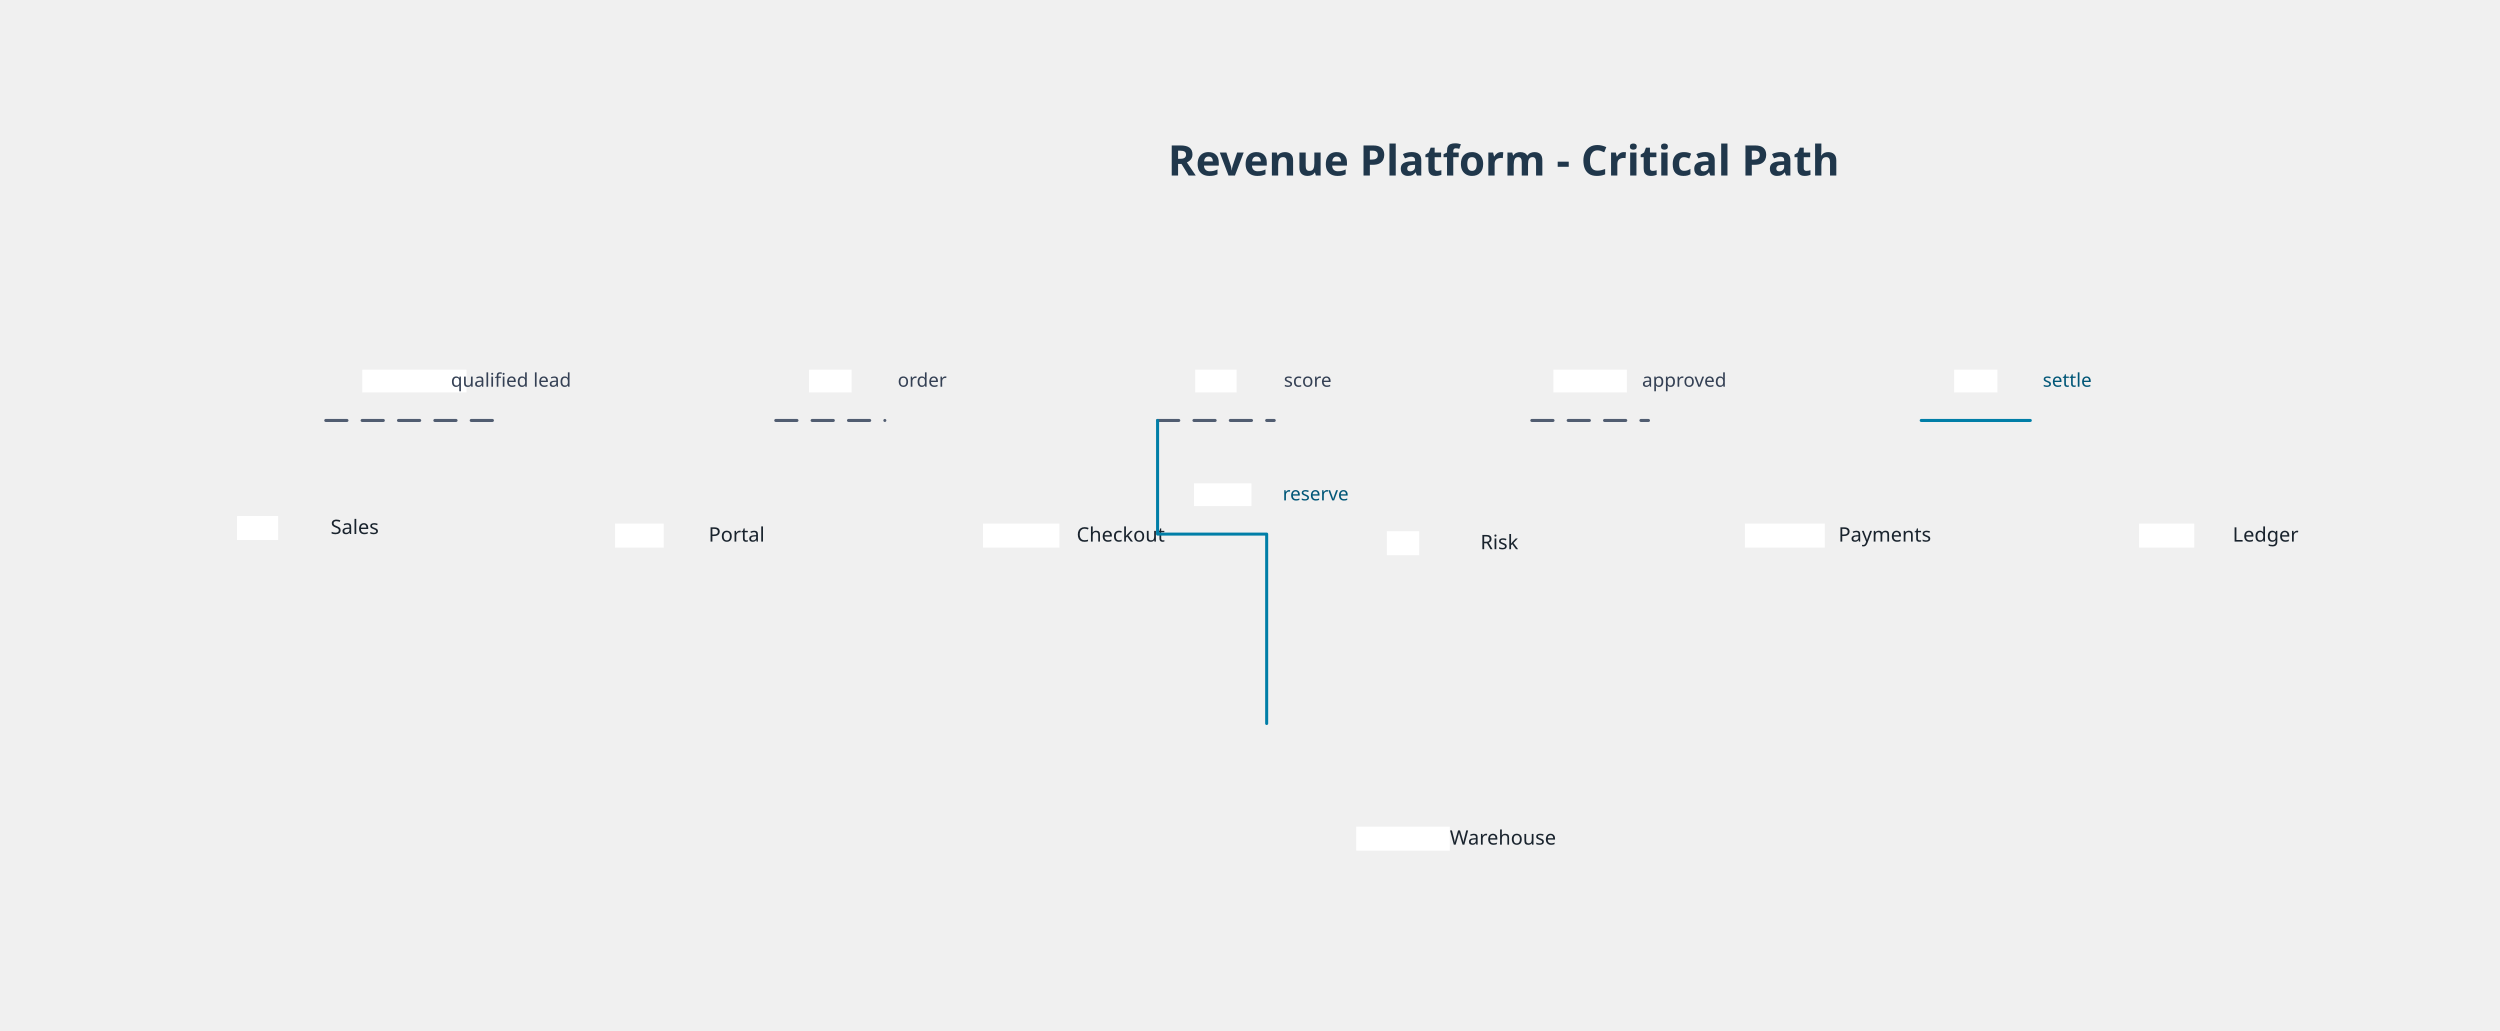
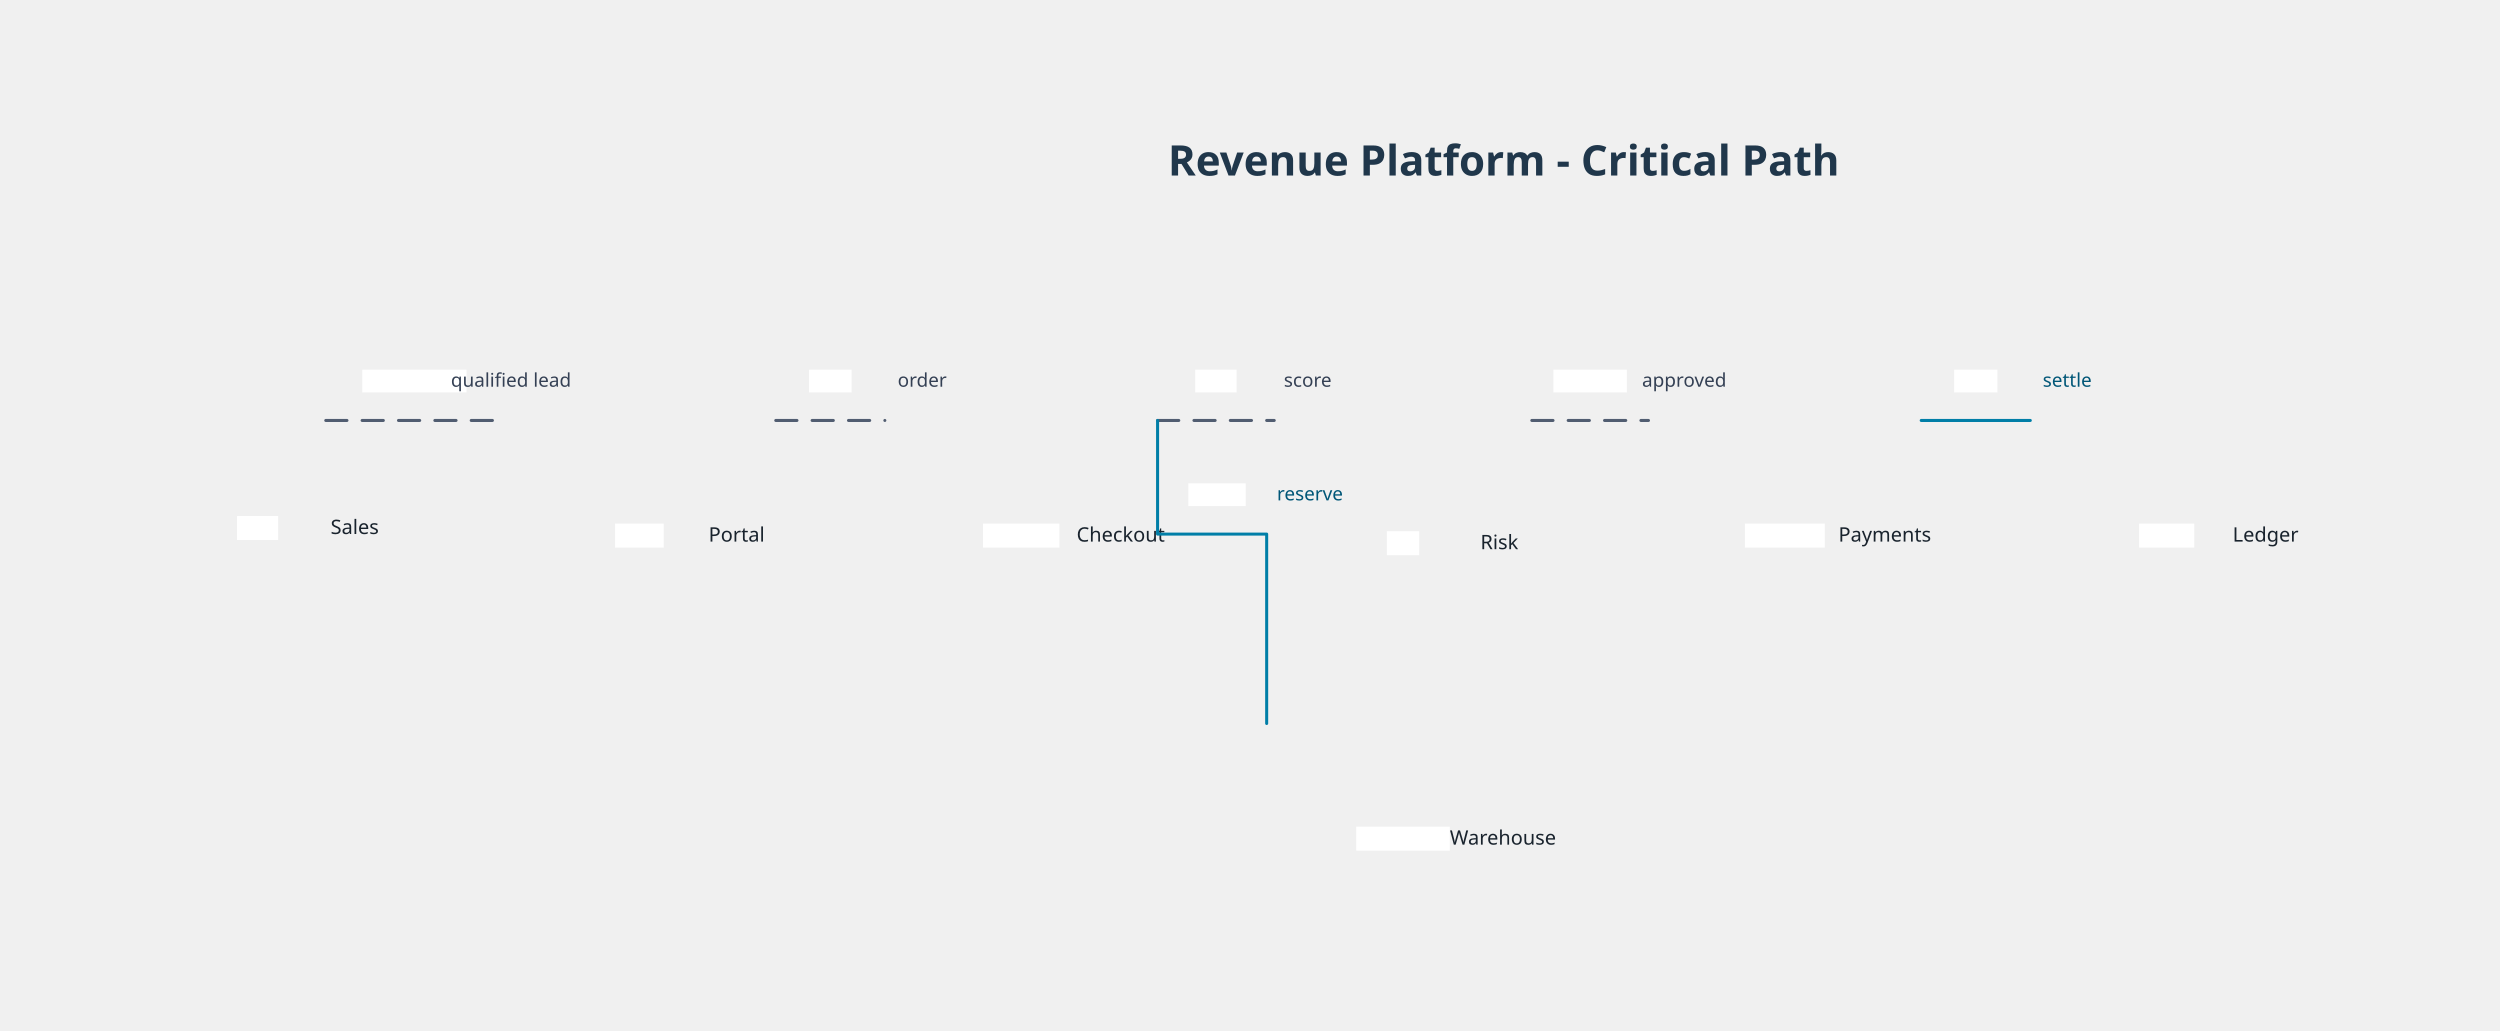
<svg xmlns="http://www.w3.org/2000/svg" xmlns:ns1="http://schemas.microsoft.com/visio/2003/SVGExtensions/" xmlns:xlink="http://www.w3.org/1999/xlink" width="16.5in" height="6.8in" viewBox="0 0 1188 489.6" xml:space="preserve" color-interpolation-filters="sRGB" class="st13">
  <ns1:documentProperties ns1:langID="1033" ns1:metric="true" ns1:viewMarkup="false" />
  <style type="text/css">
	
		.st1 {fill:none;stroke:none;stroke-linecap:round;stroke-linejoin:round;stroke-width:1}
		.st2 {fill:#ffffff;stroke:none;stroke-linecap:butt;stroke-width:7.2}
		.st3 {fill:#19232d;font-family:Calibri;font-size:0.792em}
- 		.st4 {fill:#ffffff;stroke:none;stroke-linecap:butt}
- 		.st5 {fill:#20374b;font-family:Calibri;font-size:1.667em;font-weight:bold}
- 		.st6 {fill:none}
- 		.st7 {stroke:#515d71;stroke-dasharray:10.08,7.2;stroke-linecap:round;stroke-linejoin:round;stroke-width:1.44}
- 		.st8 {fill:#515d71;fill-opacity:1;stroke:#515d71;stroke-opacity:1;stroke-width:0.364}
- 		.st9 {fill:#344054;font-family:Calibri;font-size:0.75em}
+ 		.st4 {fill:#20374b;font-family:Calibri;font-size:1.667em;font-weight:bold}
+ 		.st5 {fill:none}
+ 		.st6 {stroke:#515d71;stroke-dasharray:10.08,7.2;stroke-linecap:round;stroke-linejoin:round;stroke-width:1.44}
+ 		.st7 {fill:#515d71;fill-opacity:1;stroke:#515d71;stroke-opacity:1;stroke-width:0.364}
+ 		.st8 {fill:#344054;font-family:Calibri;font-size:0.75em}
+ 		.st9 {fill:#ffffff;stroke:none;stroke-linecap:butt}
		.st10 {stroke:#007ea7;stroke-linecap:round;stroke-linejoin:round;stroke-width:1.44}
		.st11 {fill:#007ea7;fill-opacity:1;stroke:#007ea7;stroke-opacity:1;stroke-width:0.364}
		.st12 {fill:#005677;font-family:Calibri;font-size:0.75em}
		.st13 {fill:none;fill-rule:evenodd;font-size:12px;overflow:visible;stroke-linecap:square;stroke-miterlimit:3}
	
	</style>
  <defs id="Markers">
    <g id="lend13">
      <path d="M 3 1 L 0 0 L 3 -1 L 3 1 " style="stroke:none" />
    </g>
-     <marker id="mrkr13-36" class="st8" ns1:arrowType="13" ns1:arrowSize="2" ns1:setback="8.25" refX="-8.25" orient="auto" markerUnits="strokeWidth" overflow="visible">
+     <marker id="mrkr13-36" class="st7" ns1:arrowType="13" ns1:arrowSize="2" ns1:setback="8.25" refX="-8.25" orient="auto" markerUnits="strokeWidth" overflow="visible">
      <use xlink:href="#lend13" transform="scale(-2.75,-2.75) " />
    </marker>
    <marker id="mrkr13-61" class="st11" ns1:arrowType="13" ns1:arrowSize="2" ns1:setback="8.25" refX="-8.25" orient="auto" markerUnits="strokeWidth" overflow="visible">
      <use xlink:href="#lend13" transform="scale(-2.75,-2.75) " />
    </marker>
  </defs>
  <g ns1:mID="0" ns1:index="1" ns1:groupContext="foregroundPage">
    <ns1:userDefs>
      <ns1:ud ns1:nameU="msvThemeOrder" ns1:val="VT0(0):26" />
    </ns1:userDefs>
    <ns1:pageProperties ns1:drawingScale="1" ns1:pageScale="1" ns1:drawingUnits="0" ns1:shadowOffsetX="8.50394" ns1:shadowOffsetY="-8.50394" />
    <g id="shape2-1" ns1:mID="2" ns1:groupContext="shape" transform="translate(70.2,-226.44)">
      <ns1:textBlock ns1:margins="rect(0,0,0,0)" ns1:tabSpace="42.5197" />
      <ns1:textRect cx="52.2" cy="477.36" width="104.4" height="24.48" />
      <rect x="0" y="465.12" width="104.4" height="24.48" class="st1" />
      <rect ns1:rectContext="textBkgnd" x="42.431" y="471.66" width="19.538" height="11.4" class="st2" />
      <text x="42.43" y="480.21" class="st3" ns1:langID="1033">
        <ns1:paragraph ns1:horizAlign="1" />
        <ns1:tabList />Sales</text>
    </g>
    <g id="shape4-5" ns1:mID="4" ns1:groupContext="shape" transform="translate(219.24,-222.84)">
      <ns1:textBlock ns1:margins="rect(0,0,0,0)" ns1:tabSpace="42.5197" />
      <ns1:textRect cx="84.6" cy="477.36" width="169.2" height="24.48" />
      <rect x="0" y="465.12" width="169.2" height="24.48" class="st1" />
-       <rect ns1:rectContext="textBkgnd" x="73.029" y="471.66" width="23.142" height="11.4" class="st4" />
+       <rect ns1:rectContext="textBkgnd" x="73.029" y="471.66" width="23.142" height="11.4" class="st2" />
      <text x="73.03" y="480.21" class="st3" ns1:langID="1033">
        <ns1:paragraph ns1:horizAlign="1" />
        <ns1:tabList />Portal</text>
    </g>
    <g id="shape6-9" ns1:mID="6" ns1:groupContext="shape" transform="translate(400.68,-222.84)">
      <ns1:textBlock ns1:margins="rect(0,0,0,0)" ns1:tabSpace="42.5197" />
      <ns1:textRect cx="84.6" cy="477.36" width="169.2" height="24.48" />
      <rect x="0" y="465.12" width="169.2" height="24.48" class="st1" />
-       <rect ns1:rectContext="textBkgnd" x="66.449" y="471.66" width="36.302" height="11.4" class="st4" />
+       <rect ns1:rectContext="textBkgnd" x="66.449" y="471.66" width="36.302" height="11.4" class="st2" />
      <text x="66.45" y="480.21" class="st3" ns1:langID="1033">
        <ns1:paragraph ns1:horizAlign="1" />
        <ns1:tabList />Checkout</text>
    </g>
    <g id="shape8-13" ns1:mID="8" ns1:groupContext="shape" transform="translate(585.72,-219.24)">
      <ns1:textBlock ns1:margins="rect(0,0,0,0)" ns1:tabSpace="42.5197" />
      <ns1:textRect cx="81" cy="477.36" width="162" height="24.48" />
      <rect x="0" y="465.12" width="162" height="24.48" class="st1" />
-       <rect ns1:rectContext="textBkgnd" x="73.314" y="471.66" width="15.372" height="11.4" class="st4" />
+       <rect ns1:rectContext="textBkgnd" x="73.314" y="471.66" width="15.372" height="11.4" class="st2" />
      <text x="73.31" y="480.21" class="st3" ns1:langID="1033">
        <ns1:paragraph ns1:horizAlign="1" />
        <ns1:tabList />Risk</text>
    </g>
    <g id="shape10-17" ns1:mID="10" ns1:groupContext="shape" transform="translate(763.56,-222.84)">
      <ns1:textBlock ns1:margins="rect(0,0,0,0)" ns1:tabSpace="42.5197" />
      <ns1:textRect cx="84.6" cy="477.36" width="169.2" height="24.48" />
      <rect x="0" y="465.12" width="169.2" height="24.48" class="st1" />
      <rect ns1:rectContext="textBkgnd" x="65.619" y="471.66" width="37.963" height="11.4" class="st2" />
      <text x="65.62" y="480.21" class="st3" ns1:langID="1033">
        <ns1:paragraph ns1:horizAlign="1" />
        <ns1:tabList />Payments</text>
    </g>
    <g id="shape12-21" ns1:mID="12" ns1:groupContext="shape" transform="translate(945,-222.84)">
      <ns1:textBlock ns1:margins="rect(0,0,0,0)" ns1:tabSpace="42.5197" />
      <ns1:textRect cx="84.6" cy="477.36" width="169.2" height="24.48" />
      <rect x="0" y="465.12" width="169.2" height="24.48" class="st1" />
      <rect ns1:rectContext="textBkgnd" x="71.489" y="471.66" width="26.222" height="11.4" class="st2" />
      <text x="71.49" y="480.21" class="st3" ns1:langID="1033">
        <ns1:paragraph ns1:horizAlign="1" />
        <ns1:tabList />Ledger</text>
    </g>
    <g id="shape14-25" ns1:mID="14" ns1:groupContext="shape" transform="translate(582.12,-78.84)">
      <ns1:textBlock ns1:margins="rect(0,0,0,0)" ns1:tabSpace="42.5197" />
      <ns1:textRect cx="84.6" cy="477.36" width="169.2" height="24.48" />
      <rect x="0" y="465.12" width="169.2" height="24.48" class="st1" />
      <rect ns1:rectContext="textBkgnd" x="62.362" y="471.66" width="44.475" height="11.4" class="st2" />
      <text x="62.36" y="480.21" class="st3" ns1:langID="1033">
        <ns1:paragraph ns1:horizAlign="1" />
        <ns1:tabList />Warehouse</text>
    </g>
    <g id="shape15-29" ns1:mID="15" ns1:groupContext="shape" transform="translate(57.6,-396)">
      <ns1:textBlock ns1:margins="rect(0,0,0,0)" ns1:tabSpace="42.5197" />
      <ns1:textRect cx="536.4" cy="473.4" width="1072.8" height="32.4" />
      <rect x="0" y="457.2" width="1072.8" height="32.4" class="st1" />
-       <text x="403.79" y="479.4" class="st5" ns1:langID="1033">
+       <text x="403.79" y="479.4" class="st4" ns1:langID="1033">
        <ns1:paragraph ns1:horizAlign="1" />
        <ns1:tabList />Revenue Platform - Critical Path</text>
    </g>
    <g id="shape16-32" ns1:mID="16" ns1:groupContext="shape">
      <ns1:textBlock ns1:margins="rect(0,0,0,0)" ns1:tabSpace="42.5197" />
      <ns1:textRect cx="196.92" cy="181.08" width="72.55" height="20.34" />
-       <path d="M154.8 199.8 L196.92 199.8 L239.04 199.8 L154.8 199.8 Z" class="st6" />
-       <path d="M154.8 199.8 L196.92 199.8 L239.04 199.8" class="st7" />
-       <rect ns1:rectContext="textBkgnd" x="172.152" y="175.68" width="49.535" height="10.8" class="st4" />
-       <text x="172.15" y="183.78" class="st9" ns1:langID="1033">
+       <path d="M154.8 199.8 L196.92 199.8 L239.04 199.8 L154.8 199.8 Z" class="st5" />
+       <path d="M154.8 199.8 L196.92 199.8 L239.04 199.8" class="st6" />
+       <rect ns1:rectContext="textBkgnd" x="172.152" y="175.68" width="49.535" height="10.8" class="st2" />
+       <text x="172.15" y="183.78" class="st8" ns1:langID="1033">
        <ns1:paragraph ns1:horizAlign="1" />
        <ns1:tabList />qualified lead</text>
    </g>
    <g id="shape17-39" ns1:mID="17" ns1:groupContext="shape">
      <ns1:textBlock ns1:margins="rect(0,0,0,0)" ns1:tabSpace="42.5197" />
      <ns1:textRect cx="394.56" cy="181.08" width="37.17" height="20.34" />
-       <path d="M368.64 199.8 L398.16 199.8 L420.48 199.8 L368.64 199.8 Z" class="st6" />
-       <path d="M368.64 199.8 L398.16 199.8 L420.48 199.8" class="st7" />
+       <path d="M368.64 199.8 L398.16 199.8 L420.48 199.8 L368.64 199.8 Z" class="st5" />
+       <path d="M368.64 199.8 L398.16 199.8 L420.48 199.8" class="st6" />
      <rect ns1:rectContext="textBkgnd" x="384.446" y="175.68" width="20.228" height="10.8" class="st2" />
-       <text x="384.45" y="183.78" class="st9" ns1:langID="1033">
+       <text x="384.45" y="183.78" class="st8" ns1:langID="1033">
        <ns1:paragraph ns1:horizAlign="1" />
        <ns1:tabList />order</text>
    </g>
    <g id="shape18-45" ns1:mID="18" ns1:groupContext="shape">
      <ns1:textBlock ns1:margins="rect(0,0,0,0)" ns1:tabSpace="42.5197" />
      <ns1:textRect cx="577.8" cy="181.08" width="39.6" height="20.34" />
-       <path d="M550.08 199.8 L585 199.8 L605.52 199.8 L550.08 199.8 Z" class="st6" />
-       <path d="M550.08 199.8 L585 199.8 L605.52 199.8" class="st7" />
+       <path d="M550.08 199.8 L585 199.8 L605.52 199.8 L550.08 199.8 Z" class="st5" />
+       <path d="M550.08 199.8 L585 199.8 L605.52 199.8" class="st6" />
      <rect ns1:rectContext="textBkgnd" x="567.956" y="175.68" width="19.688" height="10.8" class="st2" />
-       <text x="567.96" y="183.78" class="st9" ns1:langID="1033">
+       <text x="567.96" y="183.78" class="st8" ns1:langID="1033">
        <ns1:paragraph ns1:horizAlign="1" />
        <ns1:tabList />score</text>
    </g>
    <g id="shape19-51" ns1:mID="19" ns1:groupContext="shape">
      <ns1:textBlock ns1:margins="rect(0,0,0,0)" ns1:tabSpace="42.5197" />
      <ns1:textRect cx="755.64" cy="181.08" width="54.45" height="20.34" />
-       <path d="M727.92 199.8 L766.44 199.8 L783.36 199.8 L727.92 199.8 Z" class="st6" />
-       <path d="M727.92 199.8 L766.44 199.8 L783.36 199.8" class="st7" />
-       <rect ns1:rectContext="textBkgnd" x="738.178" y="175.68" width="34.923" height="10.8" class="st4" />
-       <text x="738.18" y="183.78" class="st9" ns1:langID="1033">
+       <path d="M727.92 199.8 L766.44 199.8 L783.36 199.8 L727.92 199.8 Z" class="st5" />
+       <path d="M727.92 199.8 L766.44 199.8 L783.36 199.8" class="st6" />
+       <rect ns1:rectContext="textBkgnd" x="738.178" y="175.68" width="34.923" height="10.8" class="st9" />
+       <text x="738.18" y="183.78" class="st8" ns1:langID="1033">
        <ns1:paragraph ns1:horizAlign="1" />
        <ns1:tabList />approved</text>
    </g>
    <g id="shape20-57" ns1:mID="20" ns1:groupContext="shape">
      <ns1:textBlock ns1:margins="rect(0,0,0,0)" ns1:tabSpace="42.5197" />
      <ns1:textRect cx="938.88" cy="181.08" width="39.69" height="20.34" />
-       <path d="M912.96 199.8 L953.28 199.8 L964.8 199.8 L912.96 199.8 Z" class="st6" />
+       <path d="M912.96 199.8 L953.28 199.8 L964.8 199.8 L912.96 199.8 Z" class="st5" />
      <path d="M912.96 199.8 L953.28 199.8 L964.8 199.8" class="st10" />
      <rect ns1:rectContext="textBkgnd" x="928.594" y="175.68" width="20.571" height="10.8" class="st2" />
      <text x="928.59" y="183.78" class="st12" ns1:langID="1033">
        <ns1:paragraph ns1:horizAlign="1" />
        <ns1:tabList />settle</text>
    </g>
    <g id="shape21-64" ns1:mID="21" ns1:groupContext="shape">
      <ns1:textBlock ns1:margins="rect(0,0,0,0)" ns1:tabSpace="42.5197" />
-       <ns1:textRect cx="581.04" cy="235.08" width="47.08" height="20.34" />
-       <path d="M550.08 199.8 L550.08 253.8 L601.92 253.8 L601.92 343.8 L550.08 199.8 Z" class="st6" />
+       <ns1:textRect cx="578.333" cy="235.08" width="47.08" height="20.34" />
+       <path d="M550.08 199.8 L550.08 253.8 L601.92 253.8 L601.92 343.8 L550.08 199.8 Z" class="st5" />
      <path d="M550.08 199.8 L550.08 253.8 L601.92 253.8 L601.92 343.8" class="st10" />
-       <rect ns1:rectContext="textBkgnd" x="567.393" y="229.68" width="27.294" height="10.8" class="st2" />
-       <text x="567.39" y="237.78" class="st12" ns1:langID="1033">
+       <rect ns1:rectContext="textBkgnd" x="564.685" y="229.68" width="27.294" height="10.8" class="st2" />
+       <text x="564.69" y="237.78" class="st12" ns1:langID="1033">
        <ns1:paragraph ns1:horizAlign="1" />
        <ns1:tabList />reserve</text>
    </g>
  </g>
</svg>
